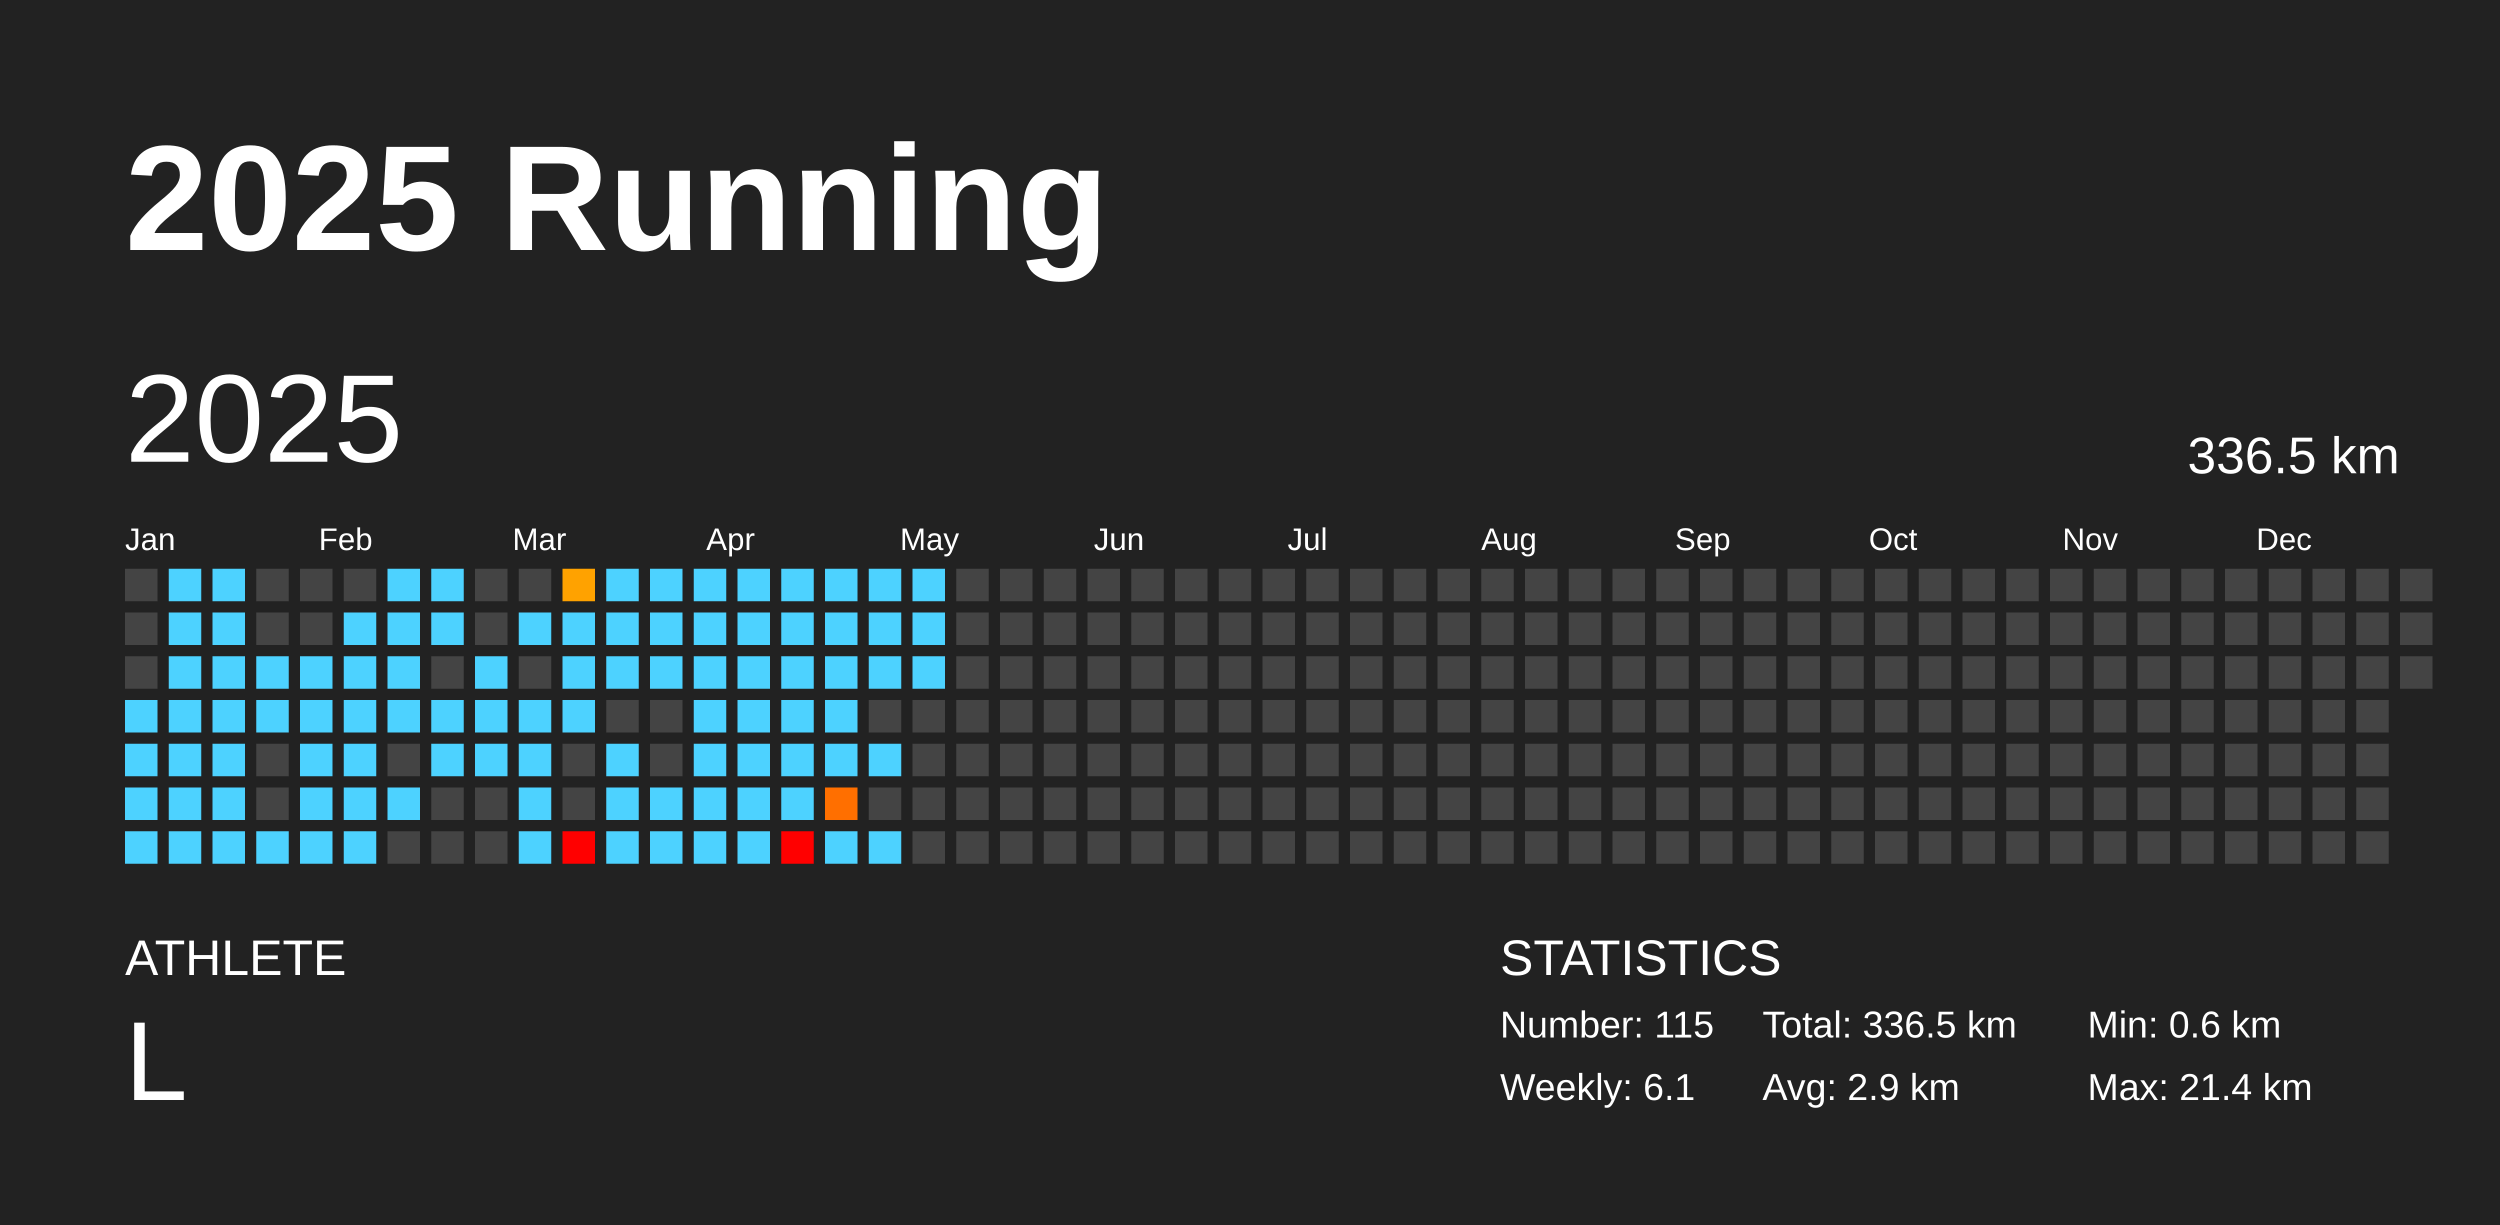
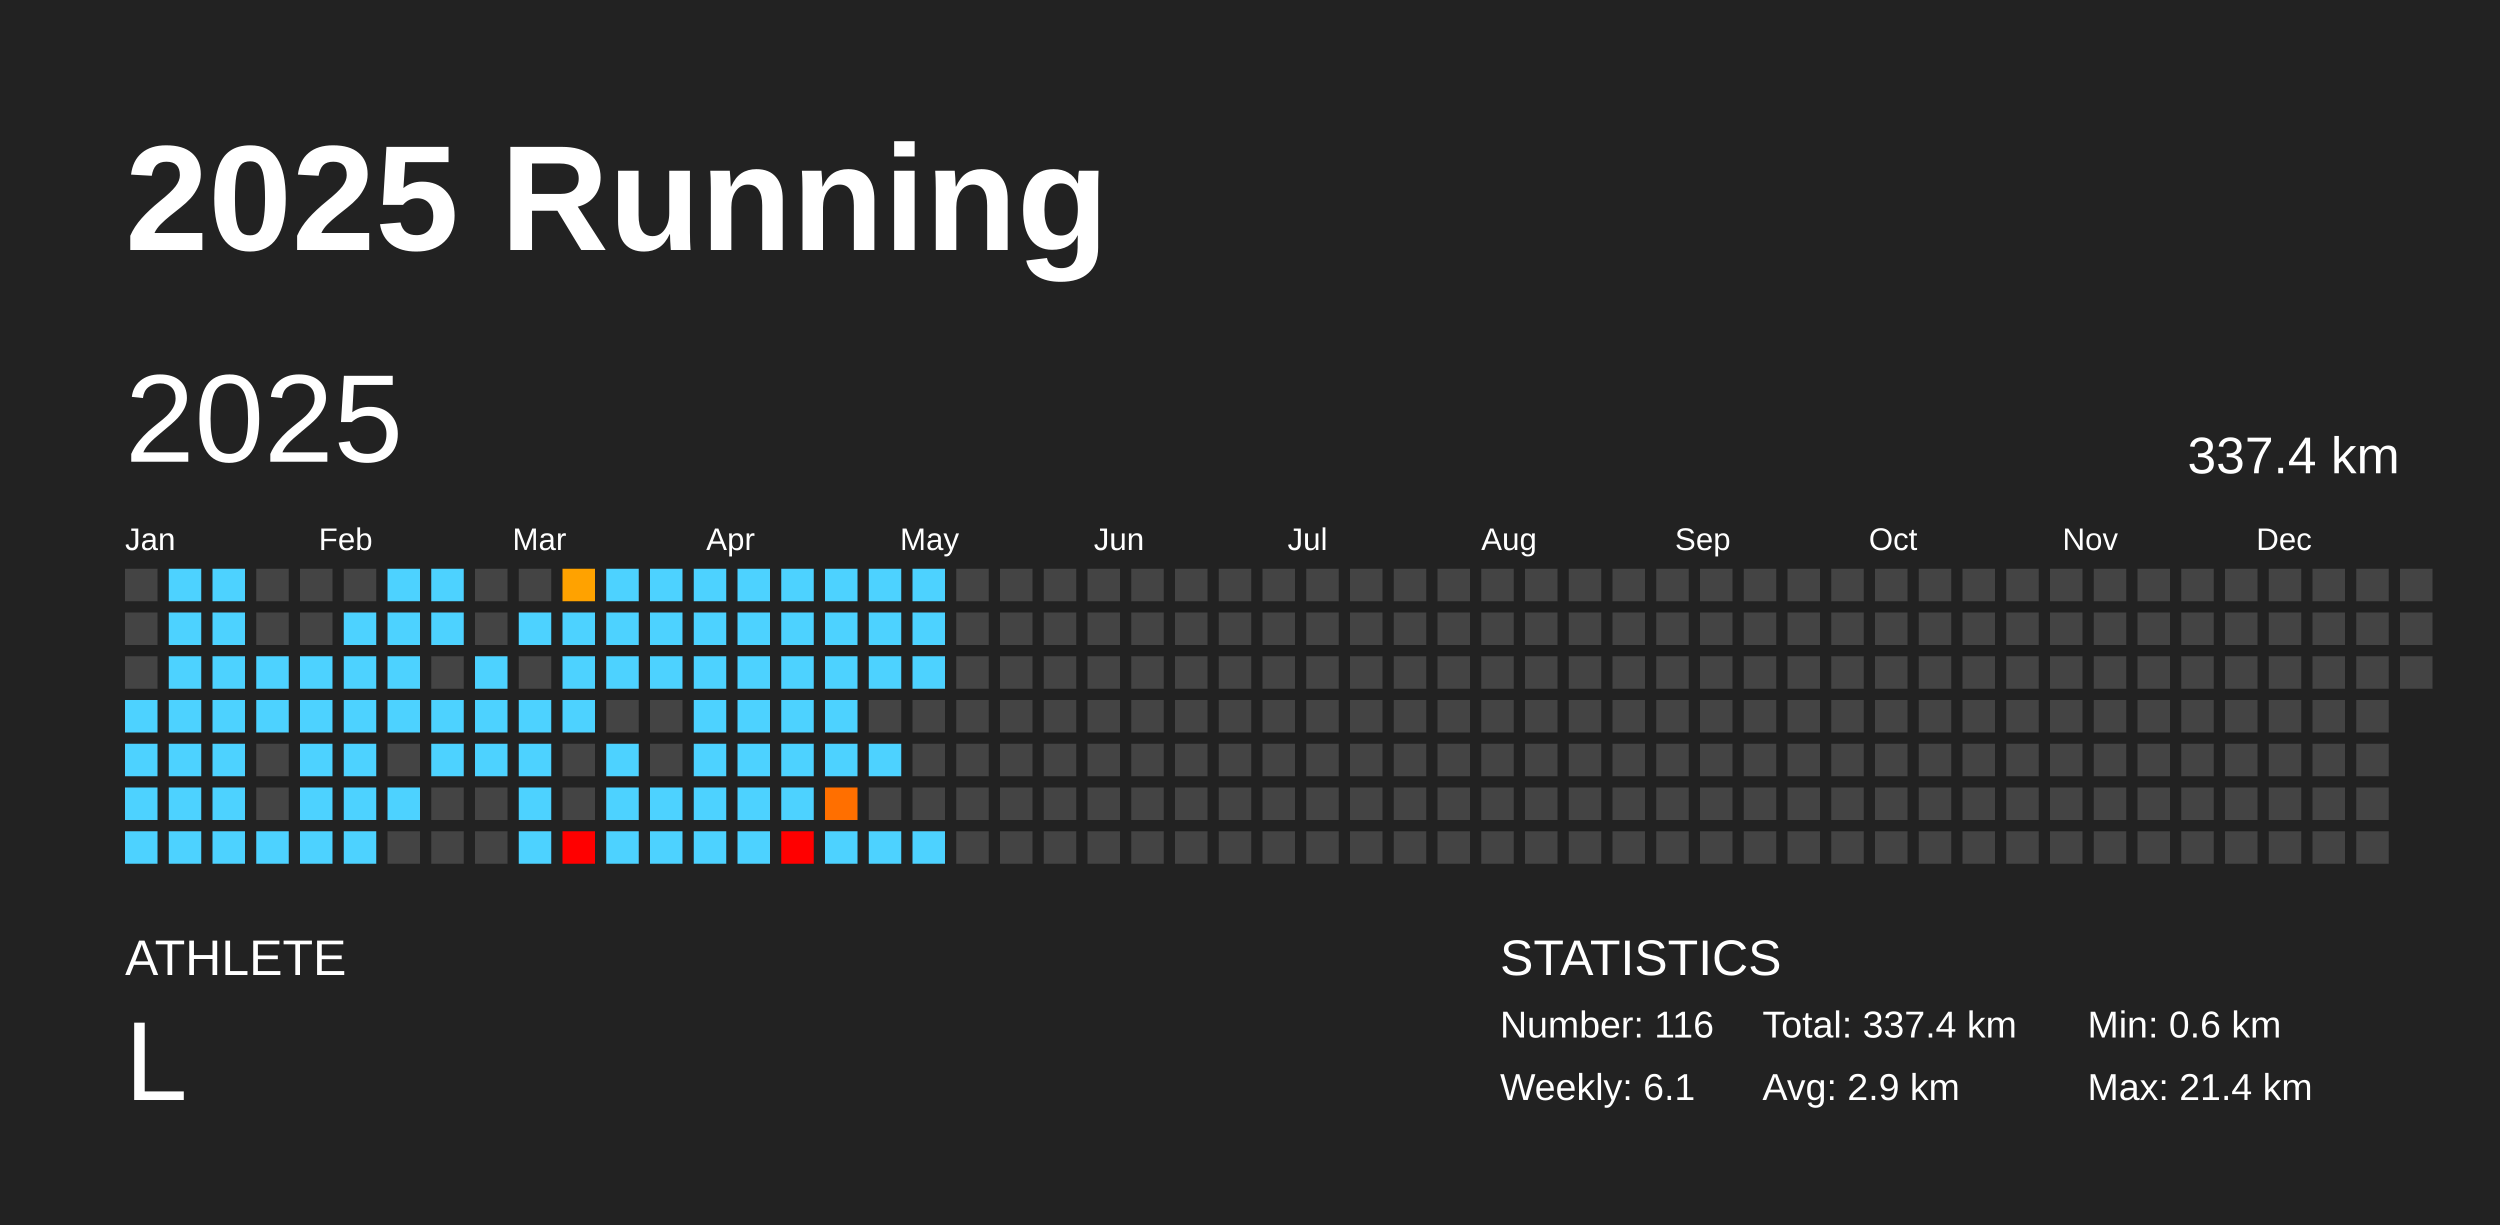
<svg xmlns="http://www.w3.org/2000/svg" baseProfile="full" height="98mm" version="1.1" viewBox="0,0,200,98" width="200mm">
  <defs />
  <rect fill="#222222" height="98" width="200" x="0" y="0" />
  <text fill="#FFFFFF" style="font-size:12px; font-family:Arial; font-weight:bold;" x="10" y="20">2025 Running</text>
  <text fill="#FFFFFF" style="font-size:4px; font-family:Arial" x="10" y="78">ATHLETE</text>
  <text fill="#FFFFFF" style="font-size:9px; font-family:Arial" x="10" y="88">L</text>
  <text fill="#FFFFFF" style="font-size:4px; font-family:Arial" x="120" y="78">STATISTICS</text>
-   <text fill="#FFFFFF" style="font-size:3px; font-family:Arial" x="120" y="83">Number: 115</text>
+   <text fill="#FFFFFF" style="font-size:3px; font-family:Arial" x="120" y="83">Number: 116</text>
  <text fill="#FFFFFF" style="font-size:3px; font-family:Arial" x="120" y="88">Weekly: 6.1</text>
-   <text fill="#FFFFFF" style="font-size:3px; font-family:Arial" x="141" y="83">Total: 336.5 km</text>
+   <text fill="#FFFFFF" style="font-size:3px; font-family:Arial" x="141" y="83">Total: 337.4 km</text>
  <text fill="#FFFFFF" style="font-size:3px; font-family:Arial" x="141" y="88">Avg: 2.9 km</text>
  <text fill="#FFFFFF" style="font-size:3px; font-family:Arial" x="167" y="83">Min: 0.6 km</text>
  <text fill="#FFFFFF" style="font-size:3px; font-family:Arial" x="167" y="88">Max: 21.4 km</text>
  <text dominant-baseline="hanging" fill="#FFFFFF" style="font-size:10.0px; font-family:Arial;" x="10" y="30">2025</text>
-   <text dominant-baseline="hanging" fill="#FFFFFF" style="font-size:4.125px; font-family:Arial;" x="175" y="35">336.5 km</text>
+   <text dominant-baseline="hanging" fill="#FFFFFF" style="font-size:4.125px; font-family:Arial;" x="175" y="35">337.4 km</text>
  <text fill="#FFFFFF" style="font-size:2.5px; font-family:Arial" x="10.0" y="44">Jan</text>
  <text fill="#FFFFFF" style="font-size:2.5px; font-family:Arial" x="25.5" y="44">Feb</text>
  <text fill="#FFFFFF" style="font-size:2.5px; font-family:Arial" x="41.0" y="44">Mar</text>
  <text fill="#FFFFFF" style="font-size:2.5px; font-family:Arial" x="56.5" y="44">Apr</text>
  <text fill="#FFFFFF" style="font-size:2.5px; font-family:Arial" x="72.0" y="44">May</text>
  <text fill="#FFFFFF" style="font-size:2.5px; font-family:Arial" x="87.5" y="44">Jun</text>
  <text fill="#FFFFFF" style="font-size:2.5px; font-family:Arial" x="103.0" y="44">Jul</text>
  <text fill="#FFFFFF" style="font-size:2.5px; font-family:Arial" x="118.5" y="44">Aug</text>
  <text fill="#FFFFFF" style="font-size:2.5px; font-family:Arial" x="134.0" y="44">Sep</text>
  <text fill="#FFFFFF" style="font-size:2.5px; font-family:Arial" x="149.5" y="44">Oct</text>
  <text fill="#FFFFFF" style="font-size:2.5px; font-family:Arial" x="165.0" y="44">Nov</text>
  <text fill="#FFFFFF" style="font-size:2.5px; font-family:Arial" x="180.5" y="44">Dec</text>
  <rect fill="#444444" height="2.6" width="2.6" x="10.0" y="45.5" />
  <rect fill="#444444" height="2.6" width="2.6" x="10.0" y="49.0" />
  <rect fill="#444444" height="2.6" width="2.6" x="10.0" y="52.5" />
  <rect fill="#4dd2ff" height="2.6" width="2.6" x="10.0" y="56.0" />
  <rect fill="#4dd2ff" height="2.6" width="2.6" x="10.0" y="59.5" />
  <rect fill="#4dd2ff" height="2.6" width="2.6" x="10.0" y="63.0" />
  <rect fill="#4dd2ff" height="2.6" width="2.6" x="10.0" y="66.5" />
  <rect fill="#4dd2ff" height="2.6" width="2.6" x="13.5" y="45.5" />
  <rect fill="#4dd2ff" height="2.6" width="2.6" x="13.5" y="49.0" />
  <rect fill="#4dd2ff" height="2.6" width="2.6" x="13.5" y="52.5" />
  <rect fill="#4dd2ff" height="2.6" width="2.6" x="13.5" y="56.0" />
  <rect fill="#4dd2ff" height="2.6" width="2.6" x="13.5" y="59.5" />
  <rect fill="#4dd2ff" height="2.6" width="2.6" x="13.5" y="63.0" />
  <rect fill="#4dd2ff" height="2.6" width="2.6" x="13.5" y="66.5" />
  <rect fill="#4dd2ff" height="2.6" width="2.6" x="17.0" y="45.5" />
  <rect fill="#4dd2ff" height="2.6" width="2.6" x="17.0" y="49.0" />
  <rect fill="#4dd2ff" height="2.6" width="2.6" x="17.0" y="52.5" />
  <rect fill="#4dd2ff" height="2.6" width="2.6" x="17.0" y="56.0" />
  <rect fill="#4dd2ff" height="2.6" width="2.6" x="17.0" y="59.5" />
  <rect fill="#4dd2ff" height="2.6" width="2.6" x="17.0" y="63.0" />
  <rect fill="#4dd2ff" height="2.6" width="2.6" x="17.0" y="66.5" />
  <rect fill="#444444" height="2.6" width="2.6" x="20.5" y="45.5" />
  <rect fill="#444444" height="2.6" width="2.6" x="20.5" y="49.0" />
  <rect fill="#4dd2ff" height="2.6" width="2.6" x="20.5" y="52.5" />
  <rect fill="#4dd2ff" height="2.6" width="2.6" x="20.5" y="56.0" />
  <rect fill="#444444" height="2.6" width="2.6" x="20.5" y="59.5" />
  <rect fill="#444444" height="2.6" width="2.6" x="20.5" y="63.0" />
  <rect fill="#4dd2ff" height="2.6" width="2.6" x="20.5" y="66.5" />
  <rect fill="#444444" height="2.6" width="2.6" x="24.0" y="45.5" />
  <rect fill="#444444" height="2.6" width="2.6" x="24.0" y="49.0" />
  <rect fill="#4dd2ff" height="2.6" width="2.6" x="24.0" y="52.5" />
  <rect fill="#4dd2ff" height="2.6" width="2.6" x="24.0" y="56.0" />
  <rect fill="#4dd2ff" height="2.6" width="2.6" x="24.0" y="59.5" />
  <rect fill="#4dd2ff" height="2.6" width="2.6" x="24.0" y="63.0" />
  <rect fill="#4dd2ff" height="2.6" width="2.6" x="24.0" y="66.5" />
  <rect fill="#444444" height="2.6" width="2.6" x="27.5" y="45.5" />
  <rect fill="#4dd2ff" height="2.6" width="2.6" x="27.5" y="49.0" />
  <rect fill="#4dd2ff" height="2.6" width="2.6" x="27.5" y="52.5" />
  <rect fill="#4dd2ff" height="2.6" width="2.6" x="27.5" y="56.0" />
  <rect fill="#4dd2ff" height="2.6" width="2.6" x="27.5" y="59.5" />
  <rect fill="#4dd2ff" height="2.6" width="2.6" x="27.5" y="63.0" />
  <rect fill="#4dd2ff" height="2.6" width="2.6" x="27.5" y="66.5" />
  <rect fill="#4dd2ff" height="2.6" width="2.6" x="31.0" y="45.5" />
  <rect fill="#4dd2ff" height="2.6" width="2.6" x="31.0" y="49.0" />
  <rect fill="#4dd2ff" height="2.6" width="2.6" x="31.0" y="52.5" />
  <rect fill="#4dd2ff" height="2.6" width="2.6" x="31.0" y="56.0" />
  <rect fill="#444444" height="2.6" width="2.6" x="31.0" y="59.5" />
  <rect fill="#4dd2ff" height="2.6" width="2.6" x="31.0" y="63.0" />
  <rect fill="#444444" height="2.6" width="2.6" x="31.0" y="66.5" />
  <rect fill="#4dd2ff" height="2.6" width="2.6" x="34.5" y="45.5" />
  <rect fill="#4dd2ff" height="2.6" width="2.6" x="34.5" y="49.0" />
  <rect fill="#444444" height="2.6" width="2.6" x="34.5" y="52.5" />
  <rect fill="#4dd2ff" height="2.6" width="2.6" x="34.5" y="56.0" />
  <rect fill="#4dd2ff" height="2.6" width="2.6" x="34.5" y="59.5" />
  <rect fill="#444444" height="2.6" width="2.6" x="34.5" y="63.0" />
  <rect fill="#444444" height="2.6" width="2.6" x="34.5" y="66.5" />
  <rect fill="#444444" height="2.6" width="2.6" x="38.0" y="45.5" />
  <rect fill="#444444" height="2.6" width="2.6" x="38.0" y="49.0" />
  <rect fill="#4dd2ff" height="2.6" width="2.6" x="38.0" y="52.5" />
  <rect fill="#4dd2ff" height="2.6" width="2.6" x="38.0" y="56.0" />
  <rect fill="#4dd2ff" height="2.6" width="2.6" x="38.0" y="59.5" />
  <rect fill="#444444" height="2.6" width="2.6" x="38.0" y="63.0" />
  <rect fill="#444444" height="2.6" width="2.6" x="38.0" y="66.5" />
  <rect fill="#444444" height="2.6" width="2.6" x="41.5" y="45.5" />
  <rect fill="#4dd2ff" height="2.6" width="2.6" x="41.5" y="49.0" />
  <rect fill="#444444" height="2.6" width="2.6" x="41.5" y="52.5" />
  <rect fill="#4dd2ff" height="2.6" width="2.6" x="41.5" y="56.0" />
  <rect fill="#4dd2ff" height="2.6" width="2.6" x="41.5" y="59.5" />
  <rect fill="#4dd2ff" height="2.6" width="2.6" x="41.5" y="63.0" />
  <rect fill="#4dd2ff" height="2.6" width="2.6" x="41.5" y="66.5" />
  <rect fill="#ffa200" height="2.6" width="2.6" x="45.0" y="45.5" />
  <rect fill="#4dd2ff" height="2.6" width="2.6" x="45.0" y="49.0" />
  <rect fill="#4dd2ff" height="2.6" width="2.6" x="45.0" y="52.5" />
  <rect fill="#4dd2ff" height="2.6" width="2.6" x="45.0" y="56.0" />
  <rect fill="#444444" height="2.6" width="2.6" x="45.0" y="59.5" />
  <rect fill="#444444" height="2.6" width="2.6" x="45.0" y="63.0" />
  <rect fill="red" height="2.6" width="2.6" x="45.0" y="66.5" />
  <rect fill="#4dd2ff" height="2.6" width="2.6" x="48.5" y="45.5" />
  <rect fill="#4dd2ff" height="2.6" width="2.6" x="48.5" y="49.0" />
  <rect fill="#4dd2ff" height="2.6" width="2.6" x="48.5" y="52.5" />
  <rect fill="#444444" height="2.6" width="2.6" x="48.5" y="56.0" />
  <rect fill="#4dd2ff" height="2.6" width="2.6" x="48.5" y="59.5" />
  <rect fill="#4dd2ff" height="2.6" width="2.6" x="48.5" y="63.0" />
  <rect fill="#4dd2ff" height="2.6" width="2.6" x="48.5" y="66.5" />
  <rect fill="#4dd2ff" height="2.6" width="2.6" x="52.0" y="45.5" />
  <rect fill="#4dd2ff" height="2.6" width="2.6" x="52.0" y="49.0" />
  <rect fill="#4dd2ff" height="2.6" width="2.6" x="52.0" y="52.5" />
  <rect fill="#444444" height="2.6" width="2.6" x="52.0" y="56.0" />
  <rect fill="#444444" height="2.6" width="2.6" x="52.0" y="59.5" />
  <rect fill="#4dd2ff" height="2.6" width="2.6" x="52.0" y="63.0" />
  <rect fill="#4dd2ff" height="2.6" width="2.6" x="52.0" y="66.5" />
  <rect fill="#4dd2ff" height="2.6" width="2.6" x="55.5" y="45.5" />
  <rect fill="#4dd2ff" height="2.6" width="2.6" x="55.5" y="49.0" />
  <rect fill="#4dd2ff" height="2.6" width="2.6" x="55.5" y="52.5" />
  <rect fill="#4dd2ff" height="2.6" width="2.6" x="55.5" y="56.0" />
  <rect fill="#4dd2ff" height="2.6" width="2.6" x="55.5" y="59.5" />
  <rect fill="#4dd2ff" height="2.6" width="2.6" x="55.5" y="63.0" />
  <rect fill="#4dd2ff" height="2.6" width="2.6" x="55.5" y="66.5" />
  <rect fill="#4dd2ff" height="2.6" width="2.6" x="59.0" y="45.5" />
  <rect fill="#4dd2ff" height="2.6" width="2.6" x="59.0" y="49.0" />
  <rect fill="#4dd2ff" height="2.6" width="2.6" x="59.0" y="52.5" />
  <rect fill="#4dd2ff" height="2.6" width="2.6" x="59.0" y="56.0" />
  <rect fill="#4dd2ff" height="2.6" width="2.6" x="59.0" y="59.5" />
  <rect fill="#4dd2ff" height="2.6" width="2.6" x="59.0" y="63.0" />
  <rect fill="#4dd2ff" height="2.6" width="2.6" x="59.0" y="66.5" />
  <rect fill="#4dd2ff" height="2.6" width="2.6" x="62.5" y="45.5" />
  <rect fill="#4dd2ff" height="2.6" width="2.6" x="62.5" y="49.0" />
  <rect fill="#4dd2ff" height="2.6" width="2.6" x="62.5" y="52.5" />
  <rect fill="#4dd2ff" height="2.6" width="2.6" x="62.5" y="56.0" />
  <rect fill="#4dd2ff" height="2.6" width="2.6" x="62.5" y="59.5" />
  <rect fill="#4dd2ff" height="2.6" width="2.6" x="62.5" y="63.0" />
  <rect fill="red" height="2.6" width="2.6" x="62.5" y="66.5" />
  <rect fill="#4dd2ff" height="2.6" width="2.6" x="66.0" y="45.5" />
  <rect fill="#4dd2ff" height="2.6" width="2.6" x="66.0" y="49.0" />
  <rect fill="#4dd2ff" height="2.6" width="2.6" x="66.0" y="52.5" />
  <rect fill="#4dd2ff" height="2.6" width="2.6" x="66.0" y="56.0" />
  <rect fill="#4dd2ff" height="2.6" width="2.6" x="66.0" y="59.5" />
  <rect fill="#ff6f00" height="2.6" width="2.6" x="66.0" y="63.0" />
  <rect fill="#4dd2ff" height="2.6" width="2.6" x="66.0" y="66.5" />
  <rect fill="#4dd2ff" height="2.6" width="2.6" x="69.5" y="45.5" />
  <rect fill="#4dd2ff" height="2.6" width="2.6" x="69.5" y="49.0" />
  <rect fill="#4dd2ff" height="2.6" width="2.6" x="69.5" y="52.5" />
  <rect fill="#444444" height="2.6" width="2.6" x="69.5" y="56.0" />
  <rect fill="#4dd2ff" height="2.6" width="2.6" x="69.5" y="59.5" />
  <rect fill="#444444" height="2.6" width="2.6" x="69.5" y="63.0" />
  <rect fill="#4dd2ff" height="2.6" width="2.6" x="69.5" y="66.5" />
  <rect fill="#4dd2ff" height="2.6" width="2.6" x="73.0" y="45.5" />
  <rect fill="#4dd2ff" height="2.6" width="2.6" x="73.0" y="49.0" />
  <rect fill="#4dd2ff" height="2.6" width="2.6" x="73.0" y="52.5" />
  <rect fill="#444444" height="2.6" width="2.6" x="73.0" y="56.0" />
  <rect fill="#444444" height="2.6" width="2.6" x="73.0" y="59.5" />
  <rect fill="#444444" height="2.6" width="2.6" x="73.0" y="63.0" />
-   <rect fill="#444444" height="2.6" width="2.6" x="73.0" y="66.5" />
+   <rect fill="#4dd2ff" height="2.6" width="2.6" x="73.0" y="66.5" />
  <rect fill="#444444" height="2.6" width="2.6" x="76.5" y="45.5" />
  <rect fill="#444444" height="2.6" width="2.6" x="76.5" y="49.0" />
  <rect fill="#444444" height="2.6" width="2.6" x="76.5" y="52.5" />
  <rect fill="#444444" height="2.6" width="2.6" x="76.5" y="56.0" />
  <rect fill="#444444" height="2.6" width="2.6" x="76.5" y="59.5" />
  <rect fill="#444444" height="2.6" width="2.6" x="76.5" y="63.0" />
  <rect fill="#444444" height="2.6" width="2.6" x="76.5" y="66.5" />
  <rect fill="#444444" height="2.6" width="2.6" x="80.0" y="45.5" />
  <rect fill="#444444" height="2.6" width="2.6" x="80.0" y="49.0" />
  <rect fill="#444444" height="2.6" width="2.6" x="80.0" y="52.5" />
  <rect fill="#444444" height="2.6" width="2.6" x="80.0" y="56.0" />
  <rect fill="#444444" height="2.6" width="2.6" x="80.0" y="59.5" />
  <rect fill="#444444" height="2.6" width="2.6" x="80.0" y="63.0" />
  <rect fill="#444444" height="2.6" width="2.6" x="80.0" y="66.5" />
  <rect fill="#444444" height="2.6" width="2.6" x="83.5" y="45.5" />
  <rect fill="#444444" height="2.6" width="2.6" x="83.5" y="49.0" />
  <rect fill="#444444" height="2.6" width="2.6" x="83.5" y="52.5" />
  <rect fill="#444444" height="2.6" width="2.6" x="83.5" y="56.0" />
  <rect fill="#444444" height="2.6" width="2.6" x="83.5" y="59.5" />
  <rect fill="#444444" height="2.6" width="2.6" x="83.5" y="63.0" />
  <rect fill="#444444" height="2.6" width="2.6" x="83.5" y="66.5" />
  <rect fill="#444444" height="2.6" width="2.6" x="87.0" y="45.5" />
  <rect fill="#444444" height="2.6" width="2.6" x="87.0" y="49.0" />
  <rect fill="#444444" height="2.6" width="2.6" x="87.0" y="52.5" />
  <rect fill="#444444" height="2.6" width="2.6" x="87.0" y="56.0" />
  <rect fill="#444444" height="2.6" width="2.6" x="87.0" y="59.5" />
  <rect fill="#444444" height="2.6" width="2.6" x="87.0" y="63.0" />
  <rect fill="#444444" height="2.6" width="2.6" x="87.0" y="66.5" />
  <rect fill="#444444" height="2.6" width="2.6" x="90.5" y="45.5" />
  <rect fill="#444444" height="2.6" width="2.6" x="90.5" y="49.0" />
  <rect fill="#444444" height="2.6" width="2.6" x="90.5" y="52.5" />
  <rect fill="#444444" height="2.6" width="2.6" x="90.5" y="56.0" />
  <rect fill="#444444" height="2.6" width="2.6" x="90.5" y="59.5" />
  <rect fill="#444444" height="2.6" width="2.6" x="90.5" y="63.0" />
  <rect fill="#444444" height="2.6" width="2.6" x="90.5" y="66.5" />
  <rect fill="#444444" height="2.6" width="2.6" x="94.0" y="45.5" />
  <rect fill="#444444" height="2.6" width="2.6" x="94.0" y="49.0" />
  <rect fill="#444444" height="2.6" width="2.6" x="94.0" y="52.5" />
  <rect fill="#444444" height="2.6" width="2.6" x="94.0" y="56.0" />
  <rect fill="#444444" height="2.6" width="2.6" x="94.0" y="59.5" />
  <rect fill="#444444" height="2.6" width="2.6" x="94.0" y="63.0" />
  <rect fill="#444444" height="2.6" width="2.6" x="94.0" y="66.5" />
  <rect fill="#444444" height="2.6" width="2.6" x="97.5" y="45.5" />
  <rect fill="#444444" height="2.6" width="2.6" x="97.5" y="49.0" />
  <rect fill="#444444" height="2.6" width="2.6" x="97.5" y="52.5" />
  <rect fill="#444444" height="2.6" width="2.6" x="97.5" y="56.0" />
  <rect fill="#444444" height="2.6" width="2.6" x="97.5" y="59.5" />
  <rect fill="#444444" height="2.6" width="2.6" x="97.5" y="63.0" />
  <rect fill="#444444" height="2.6" width="2.6" x="97.5" y="66.5" />
  <rect fill="#444444" height="2.6" width="2.6" x="101.0" y="45.5" />
  <rect fill="#444444" height="2.6" width="2.6" x="101.0" y="49.0" />
  <rect fill="#444444" height="2.6" width="2.6" x="101.0" y="52.5" />
  <rect fill="#444444" height="2.6" width="2.6" x="101.0" y="56.0" />
  <rect fill="#444444" height="2.6" width="2.6" x="101.0" y="59.5" />
  <rect fill="#444444" height="2.6" width="2.6" x="101.0" y="63.0" />
  <rect fill="#444444" height="2.6" width="2.6" x="101.0" y="66.5" />
  <rect fill="#444444" height="2.6" width="2.6" x="104.5" y="45.5" />
  <rect fill="#444444" height="2.6" width="2.6" x="104.5" y="49.0" />
  <rect fill="#444444" height="2.6" width="2.6" x="104.5" y="52.5" />
  <rect fill="#444444" height="2.6" width="2.6" x="104.5" y="56.0" />
  <rect fill="#444444" height="2.6" width="2.6" x="104.5" y="59.5" />
  <rect fill="#444444" height="2.6" width="2.6" x="104.5" y="63.0" />
  <rect fill="#444444" height="2.6" width="2.6" x="104.5" y="66.5" />
  <rect fill="#444444" height="2.6" width="2.6" x="108.0" y="45.5" />
  <rect fill="#444444" height="2.6" width="2.6" x="108.0" y="49.0" />
  <rect fill="#444444" height="2.6" width="2.6" x="108.0" y="52.5" />
  <rect fill="#444444" height="2.6" width="2.6" x="108.0" y="56.0" />
  <rect fill="#444444" height="2.6" width="2.6" x="108.0" y="59.5" />
  <rect fill="#444444" height="2.6" width="2.6" x="108.0" y="63.0" />
  <rect fill="#444444" height="2.6" width="2.6" x="108.0" y="66.5" />
  <rect fill="#444444" height="2.6" width="2.6" x="111.5" y="45.5" />
  <rect fill="#444444" height="2.6" width="2.6" x="111.5" y="49.0" />
  <rect fill="#444444" height="2.6" width="2.6" x="111.5" y="52.5" />
  <rect fill="#444444" height="2.6" width="2.6" x="111.5" y="56.0" />
  <rect fill="#444444" height="2.6" width="2.6" x="111.5" y="59.5" />
  <rect fill="#444444" height="2.6" width="2.6" x="111.5" y="63.0" />
  <rect fill="#444444" height="2.6" width="2.6" x="111.5" y="66.5" />
  <rect fill="#444444" height="2.6" width="2.6" x="115.0" y="45.5" />
  <rect fill="#444444" height="2.6" width="2.6" x="115.0" y="49.0" />
  <rect fill="#444444" height="2.6" width="2.6" x="115.0" y="52.5" />
  <rect fill="#444444" height="2.6" width="2.6" x="115.0" y="56.0" />
  <rect fill="#444444" height="2.6" width="2.6" x="115.0" y="59.5" />
  <rect fill="#444444" height="2.6" width="2.6" x="115.0" y="63.0" />
  <rect fill="#444444" height="2.6" width="2.6" x="115.0" y="66.5" />
  <rect fill="#444444" height="2.6" width="2.6" x="118.5" y="45.5" />
  <rect fill="#444444" height="2.6" width="2.6" x="118.5" y="49.0" />
  <rect fill="#444444" height="2.6" width="2.6" x="118.5" y="52.5" />
  <rect fill="#444444" height="2.6" width="2.6" x="118.5" y="56.0" />
  <rect fill="#444444" height="2.6" width="2.6" x="118.5" y="59.5" />
  <rect fill="#444444" height="2.6" width="2.6" x="118.5" y="63.0" />
  <rect fill="#444444" height="2.6" width="2.6" x="118.5" y="66.5" />
  <rect fill="#444444" height="2.6" width="2.6" x="122.0" y="45.5" />
  <rect fill="#444444" height="2.6" width="2.6" x="122.0" y="49.0" />
  <rect fill="#444444" height="2.6" width="2.6" x="122.0" y="52.5" />
  <rect fill="#444444" height="2.6" width="2.6" x="122.0" y="56.0" />
  <rect fill="#444444" height="2.6" width="2.6" x="122.0" y="59.5" />
  <rect fill="#444444" height="2.6" width="2.6" x="122.0" y="63.0" />
  <rect fill="#444444" height="2.6" width="2.6" x="122.0" y="66.5" />
  <rect fill="#444444" height="2.6" width="2.6" x="125.5" y="45.5" />
  <rect fill="#444444" height="2.6" width="2.6" x="125.5" y="49.0" />
  <rect fill="#444444" height="2.6" width="2.6" x="125.5" y="52.5" />
  <rect fill="#444444" height="2.6" width="2.6" x="125.5" y="56.0" />
  <rect fill="#444444" height="2.6" width="2.6" x="125.5" y="59.5" />
  <rect fill="#444444" height="2.6" width="2.6" x="125.5" y="63.0" />
  <rect fill="#444444" height="2.6" width="2.6" x="125.5" y="66.5" />
  <rect fill="#444444" height="2.6" width="2.6" x="129.0" y="45.5" />
  <rect fill="#444444" height="2.6" width="2.6" x="129.0" y="49.0" />
  <rect fill="#444444" height="2.6" width="2.6" x="129.0" y="52.5" />
  <rect fill="#444444" height="2.6" width="2.6" x="129.0" y="56.0" />
  <rect fill="#444444" height="2.6" width="2.6" x="129.0" y="59.5" />
  <rect fill="#444444" height="2.6" width="2.6" x="129.0" y="63.0" />
  <rect fill="#444444" height="2.6" width="2.6" x="129.0" y="66.5" />
  <rect fill="#444444" height="2.6" width="2.6" x="132.5" y="45.5" />
  <rect fill="#444444" height="2.6" width="2.6" x="132.5" y="49.0" />
  <rect fill="#444444" height="2.6" width="2.6" x="132.5" y="52.5" />
  <rect fill="#444444" height="2.6" width="2.6" x="132.5" y="56.0" />
  <rect fill="#444444" height="2.6" width="2.6" x="132.5" y="59.5" />
  <rect fill="#444444" height="2.6" width="2.6" x="132.5" y="63.0" />
  <rect fill="#444444" height="2.6" width="2.6" x="132.5" y="66.5" />
  <rect fill="#444444" height="2.6" width="2.6" x="136.0" y="45.5" />
  <rect fill="#444444" height="2.6" width="2.6" x="136.0" y="49.0" />
  <rect fill="#444444" height="2.6" width="2.6" x="136.0" y="52.5" />
  <rect fill="#444444" height="2.6" width="2.6" x="136.0" y="56.0" />
  <rect fill="#444444" height="2.6" width="2.6" x="136.0" y="59.5" />
  <rect fill="#444444" height="2.6" width="2.6" x="136.0" y="63.0" />
  <rect fill="#444444" height="2.6" width="2.6" x="136.0" y="66.5" />
  <rect fill="#444444" height="2.6" width="2.6" x="139.5" y="45.5" />
  <rect fill="#444444" height="2.6" width="2.6" x="139.5" y="49.0" />
  <rect fill="#444444" height="2.6" width="2.6" x="139.5" y="52.5" />
  <rect fill="#444444" height="2.6" width="2.6" x="139.5" y="56.0" />
  <rect fill="#444444" height="2.6" width="2.6" x="139.5" y="59.5" />
  <rect fill="#444444" height="2.6" width="2.6" x="139.5" y="63.0" />
  <rect fill="#444444" height="2.6" width="2.6" x="139.5" y="66.5" />
  <rect fill="#444444" height="2.6" width="2.6" x="143.0" y="45.5" />
  <rect fill="#444444" height="2.6" width="2.6" x="143.0" y="49.0" />
  <rect fill="#444444" height="2.6" width="2.6" x="143.0" y="52.5" />
  <rect fill="#444444" height="2.6" width="2.6" x="143.0" y="56.0" />
  <rect fill="#444444" height="2.6" width="2.6" x="143.0" y="59.5" />
  <rect fill="#444444" height="2.6" width="2.6" x="143.0" y="63.0" />
  <rect fill="#444444" height="2.6" width="2.6" x="143.0" y="66.5" />
  <rect fill="#444444" height="2.6" width="2.6" x="146.5" y="45.5" />
  <rect fill="#444444" height="2.6" width="2.6" x="146.5" y="49.0" />
  <rect fill="#444444" height="2.6" width="2.6" x="146.5" y="52.5" />
  <rect fill="#444444" height="2.6" width="2.6" x="146.5" y="56.0" />
  <rect fill="#444444" height="2.6" width="2.6" x="146.5" y="59.5" />
  <rect fill="#444444" height="2.6" width="2.6" x="146.5" y="63.0" />
  <rect fill="#444444" height="2.6" width="2.6" x="146.5" y="66.5" />
  <rect fill="#444444" height="2.6" width="2.6" x="150.0" y="45.5" />
  <rect fill="#444444" height="2.6" width="2.6" x="150.0" y="49.0" />
  <rect fill="#444444" height="2.6" width="2.6" x="150.0" y="52.5" />
  <rect fill="#444444" height="2.6" width="2.6" x="150.0" y="56.0" />
  <rect fill="#444444" height="2.6" width="2.6" x="150.0" y="59.5" />
  <rect fill="#444444" height="2.6" width="2.6" x="150.0" y="63.0" />
  <rect fill="#444444" height="2.6" width="2.6" x="150.0" y="66.5" />
  <rect fill="#444444" height="2.6" width="2.6" x="153.5" y="45.5" />
  <rect fill="#444444" height="2.6" width="2.6" x="153.5" y="49.0" />
  <rect fill="#444444" height="2.6" width="2.6" x="153.5" y="52.5" />
  <rect fill="#444444" height="2.6" width="2.6" x="153.5" y="56.0" />
  <rect fill="#444444" height="2.6" width="2.6" x="153.5" y="59.5" />
  <rect fill="#444444" height="2.6" width="2.6" x="153.5" y="63.0" />
  <rect fill="#444444" height="2.6" width="2.6" x="153.5" y="66.5" />
  <rect fill="#444444" height="2.6" width="2.6" x="157.0" y="45.5" />
  <rect fill="#444444" height="2.6" width="2.6" x="157.0" y="49.0" />
  <rect fill="#444444" height="2.6" width="2.6" x="157.0" y="52.5" />
  <rect fill="#444444" height="2.6" width="2.6" x="157.0" y="56.0" />
  <rect fill="#444444" height="2.6" width="2.6" x="157.0" y="59.5" />
  <rect fill="#444444" height="2.6" width="2.6" x="157.0" y="63.0" />
  <rect fill="#444444" height="2.6" width="2.6" x="157.0" y="66.5" />
  <rect fill="#444444" height="2.6" width="2.6" x="160.5" y="45.5" />
  <rect fill="#444444" height="2.6" width="2.6" x="160.5" y="49.0" />
  <rect fill="#444444" height="2.6" width="2.6" x="160.5" y="52.5" />
  <rect fill="#444444" height="2.6" width="2.6" x="160.5" y="56.0" />
  <rect fill="#444444" height="2.6" width="2.6" x="160.5" y="59.5" />
  <rect fill="#444444" height="2.6" width="2.6" x="160.5" y="63.0" />
  <rect fill="#444444" height="2.6" width="2.6" x="160.5" y="66.5" />
  <rect fill="#444444" height="2.6" width="2.6" x="164.0" y="45.5" />
  <rect fill="#444444" height="2.6" width="2.6" x="164.0" y="49.0" />
  <rect fill="#444444" height="2.6" width="2.6" x="164.0" y="52.5" />
  <rect fill="#444444" height="2.6" width="2.6" x="164.0" y="56.0" />
  <rect fill="#444444" height="2.6" width="2.6" x="164.0" y="59.5" />
  <rect fill="#444444" height="2.6" width="2.6" x="164.0" y="63.0" />
  <rect fill="#444444" height="2.6" width="2.6" x="164.0" y="66.5" />
  <rect fill="#444444" height="2.6" width="2.6" x="167.5" y="45.5" />
  <rect fill="#444444" height="2.6" width="2.6" x="167.5" y="49.0" />
  <rect fill="#444444" height="2.6" width="2.6" x="167.5" y="52.5" />
  <rect fill="#444444" height="2.6" width="2.6" x="167.5" y="56.0" />
  <rect fill="#444444" height="2.6" width="2.6" x="167.5" y="59.5" />
  <rect fill="#444444" height="2.6" width="2.6" x="167.5" y="63.0" />
  <rect fill="#444444" height="2.6" width="2.6" x="167.5" y="66.5" />
  <rect fill="#444444" height="2.6" width="2.6" x="171.0" y="45.5" />
  <rect fill="#444444" height="2.6" width="2.6" x="171.0" y="49.0" />
  <rect fill="#444444" height="2.6" width="2.6" x="171.0" y="52.5" />
  <rect fill="#444444" height="2.6" width="2.6" x="171.0" y="56.0" />
  <rect fill="#444444" height="2.6" width="2.6" x="171.0" y="59.5" />
  <rect fill="#444444" height="2.6" width="2.6" x="171.0" y="63.0" />
  <rect fill="#444444" height="2.6" width="2.6" x="171.0" y="66.5" />
  <rect fill="#444444" height="2.6" width="2.6" x="174.5" y="45.5" />
  <rect fill="#444444" height="2.6" width="2.6" x="174.5" y="49.0" />
  <rect fill="#444444" height="2.6" width="2.6" x="174.5" y="52.5" />
  <rect fill="#444444" height="2.6" width="2.6" x="174.5" y="56.0" />
  <rect fill="#444444" height="2.6" width="2.6" x="174.5" y="59.5" />
  <rect fill="#444444" height="2.6" width="2.6" x="174.5" y="63.0" />
  <rect fill="#444444" height="2.6" width="2.6" x="174.5" y="66.5" />
  <rect fill="#444444" height="2.6" width="2.6" x="178.0" y="45.5" />
  <rect fill="#444444" height="2.6" width="2.6" x="178.0" y="49.0" />
  <rect fill="#444444" height="2.6" width="2.6" x="178.0" y="52.5" />
  <rect fill="#444444" height="2.6" width="2.6" x="178.0" y="56.0" />
  <rect fill="#444444" height="2.6" width="2.6" x="178.0" y="59.5" />
  <rect fill="#444444" height="2.6" width="2.6" x="178.0" y="63.0" />
  <rect fill="#444444" height="2.6" width="2.6" x="178.0" y="66.5" />
  <rect fill="#444444" height="2.6" width="2.6" x="181.5" y="45.5" />
  <rect fill="#444444" height="2.6" width="2.6" x="181.5" y="49.0" />
  <rect fill="#444444" height="2.6" width="2.6" x="181.5" y="52.5" />
  <rect fill="#444444" height="2.6" width="2.6" x="181.5" y="56.0" />
  <rect fill="#444444" height="2.6" width="2.6" x="181.5" y="59.5" />
  <rect fill="#444444" height="2.6" width="2.6" x="181.5" y="63.0" />
  <rect fill="#444444" height="2.6" width="2.6" x="181.5" y="66.5" />
  <rect fill="#444444" height="2.6" width="2.6" x="185.0" y="45.5" />
  <rect fill="#444444" height="2.6" width="2.6" x="185.0" y="49.0" />
  <rect fill="#444444" height="2.6" width="2.6" x="185.0" y="52.5" />
  <rect fill="#444444" height="2.6" width="2.6" x="185.0" y="56.0" />
  <rect fill="#444444" height="2.6" width="2.6" x="185.0" y="59.5" />
  <rect fill="#444444" height="2.6" width="2.6" x="185.0" y="63.0" />
  <rect fill="#444444" height="2.6" width="2.6" x="185.0" y="66.5" />
  <rect fill="#444444" height="2.6" width="2.6" x="188.5" y="45.5" />
  <rect fill="#444444" height="2.6" width="2.6" x="188.5" y="49.0" />
  <rect fill="#444444" height="2.6" width="2.6" x="188.5" y="52.5" />
  <rect fill="#444444" height="2.6" width="2.6" x="188.5" y="56.0" />
  <rect fill="#444444" height="2.6" width="2.6" x="188.5" y="59.5" />
  <rect fill="#444444" height="2.6" width="2.6" x="188.5" y="63.0" />
  <rect fill="#444444" height="2.6" width="2.6" x="188.5" y="66.5" />
  <rect fill="#444444" height="2.6" width="2.6" x="192.0" y="45.5" />
  <rect fill="#444444" height="2.6" width="2.6" x="192.0" y="49.0" />
  <rect fill="#444444" height="2.6" width="2.6" x="192.0" y="52.5" />
</svg>
